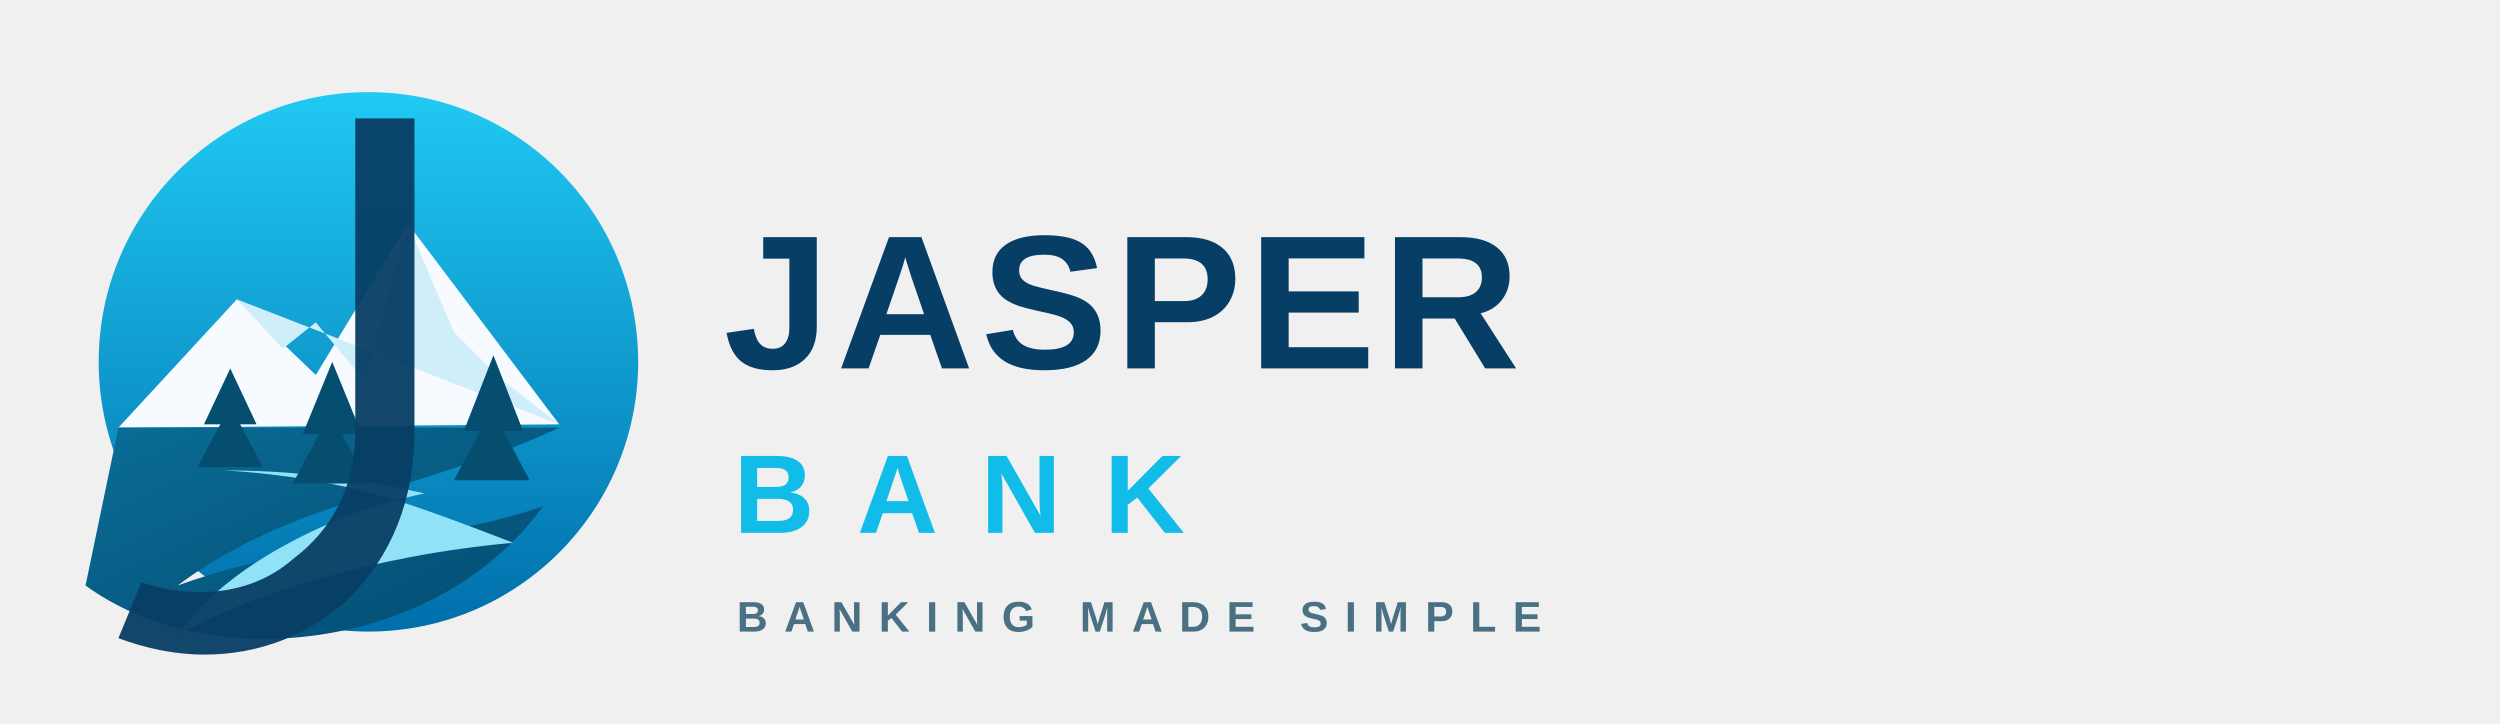
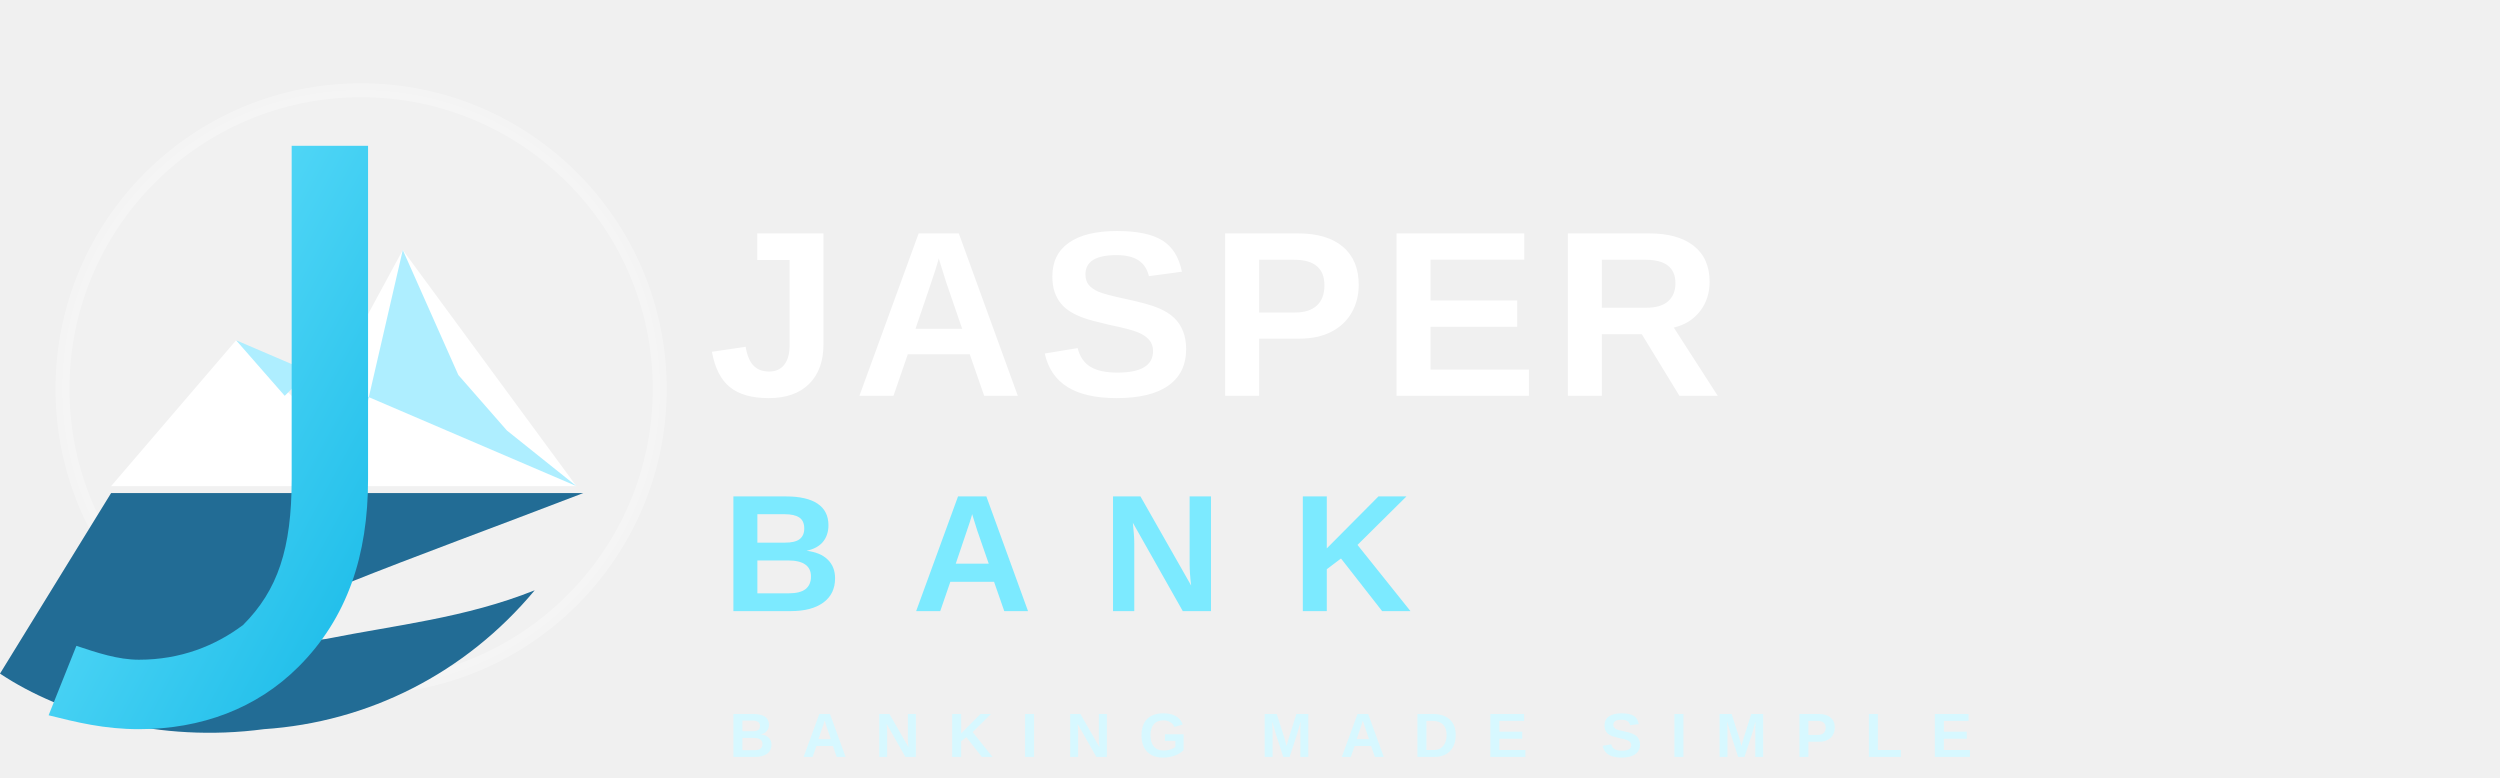
- <svg xmlns="http://www.w3.org/2000/svg" viewBox="0 0 760 220" role="img" aria-labelledby="title desc">
+ <svg xmlns="http://www.w3.org/2000/svg" viewBox="0 0 360 112" role="img" aria-labelledby="title desc">
  <defs>
-     <linearGradient id="sky" x1="0" y1="0" x2="0" y2="1">
-       <stop offset="0%" stop-color="#20c9f3" />
-       <stop offset="100%" stop-color="#006eaa" />
-     </linearGradient>
-     <linearGradient id="deep" x1="0" y1="0" x2="1" y2="1">
-       <stop offset="0%" stop-color="#0a6d96" />
-       <stop offset="100%" stop-color="#034a70" />
+     <linearGradient id="mark" x1="0" y1="0" x2="1" y2="1">
+       <stop offset="0%" stop-color="#72e7ff" />
+       <stop offset="100%" stop-color="#16b9e7" />
    </linearGradient>
  </defs>
-   <g transform="translate(20 18)">
-     <circle cx="92" cy="92" r="82" fill="url(#sky)" />
-     <path d="M16 112 52 73 76 96 104 50 150 111Z" fill="#f7fbff" />
-     <path d="M52 73 66 88 76 80 91 98 104 50 118 83 132 97 150 111Z" fill="#cfeefa" />
-     <path d="M16 112h134c-21 10-45 16-68 24-21 7-36 15-48 24 11-4 25-8 40-10 23-4 47-6 71-14-16 22-41 35-68 39-28 4-53-2-71-15Z" fill="url(#deep)" />
-     <path d="M48 125c18 1 35 4 49 8 13 4 26 9 39 14-22 2-42 6-59 11-18 5-32 11-43 17 8-11 19-20 34-28 13-7 27-12 41-15-22-5-42-7-61-7Z" fill="#91e1f7" />
-     <g fill="#064e70">
-       <path d="M42 111 50 94l8 17h-5l7 13H40l7-13Z" />
-       <path d="M72 114 81 92l9 22h-6l8 15H69l8-15Z" />
-       <path d="M121 113 130 90l9 23h-6l8 15h-23l8-15Z" />
-     </g>
-     <path d="M88 18h18v95c0 21-7 38-20 51-12 11-27 17-44 17-9 0-18-2-26-5l7-17c6 2 12 3 18 3 10 0 20-3 28-10 12-9 19-22 19-39Z" fill="#073e65" opacity=".95" />
+   <g transform="translate(4 6)">
+     <circle cx="48" cy="50" r="43" fill="#ffffff" fill-opacity=".10" stroke="#ffffff" stroke-opacity=".30" stroke-width="2" />
+     <path d="M12 64 30 43 41 54 54 30 79 64Z" fill="#ffffff" />
+     <path d="M30 43 37 51 41 47 48 56 54 30 62 48 69 56 79 64Z" fill="#aeeeff" />
+     <path d="M12 65h68c-13 5-24 9-34 13-10 4-19 8-25 13 7-2 14-4 22-5 10-2 20-3 30-7-10 12-24 19-39 20-15 2-29-2-38-8Z" fill="#0b5d8b" opacity=".9" />
+     <path d="M38 15h11v48c0 11-3 20-10 27-6 6-14 9-23 9-5 0-9-1-13-2l4-10c3 1 6 2 9 2 6 0 11-2 15-5 5-5 7-11 7-21Z" fill="url(#mark)" />
  </g>
-   <g transform="translate(220 64)">
-     <text x="0" y="48" font-family="Arial,Helvetica,sans-serif" font-size="58" font-weight="800" letter-spacing="2" fill="#073e65">JASPER</text>
-     <text x="3" y="98" font-family="Arial,Helvetica,sans-serif" font-size="34" font-weight="700" letter-spacing="13" fill="#12bce8">BANK</text>
-     <text x="4" y="128" font-family="Arial,Helvetica,sans-serif" font-size="13" font-weight="600" letter-spacing="5" fill="#4a7084">BANKING MADE SIMPLE</text>
+   <g transform="translate(102 20)">
+     <text x="0" y="37" font-family="Arial,Helvetica,sans-serif" font-size="34" font-weight="800" letter-spacing="2" fill="#ffffff">JASPER</text>
+     <text x="2" y="68" font-family="Arial,Helvetica,sans-serif" font-size="24" font-weight="700" letter-spacing="10" fill="#7ceaff">BANK</text>
+     <text x="3" y="89" font-family="Arial,Helvetica,sans-serif" font-size="9" font-weight="700" letter-spacing="4" fill="#d7f8ff">BANKING MADE SIMPLE</text>
  </g>
</svg>
